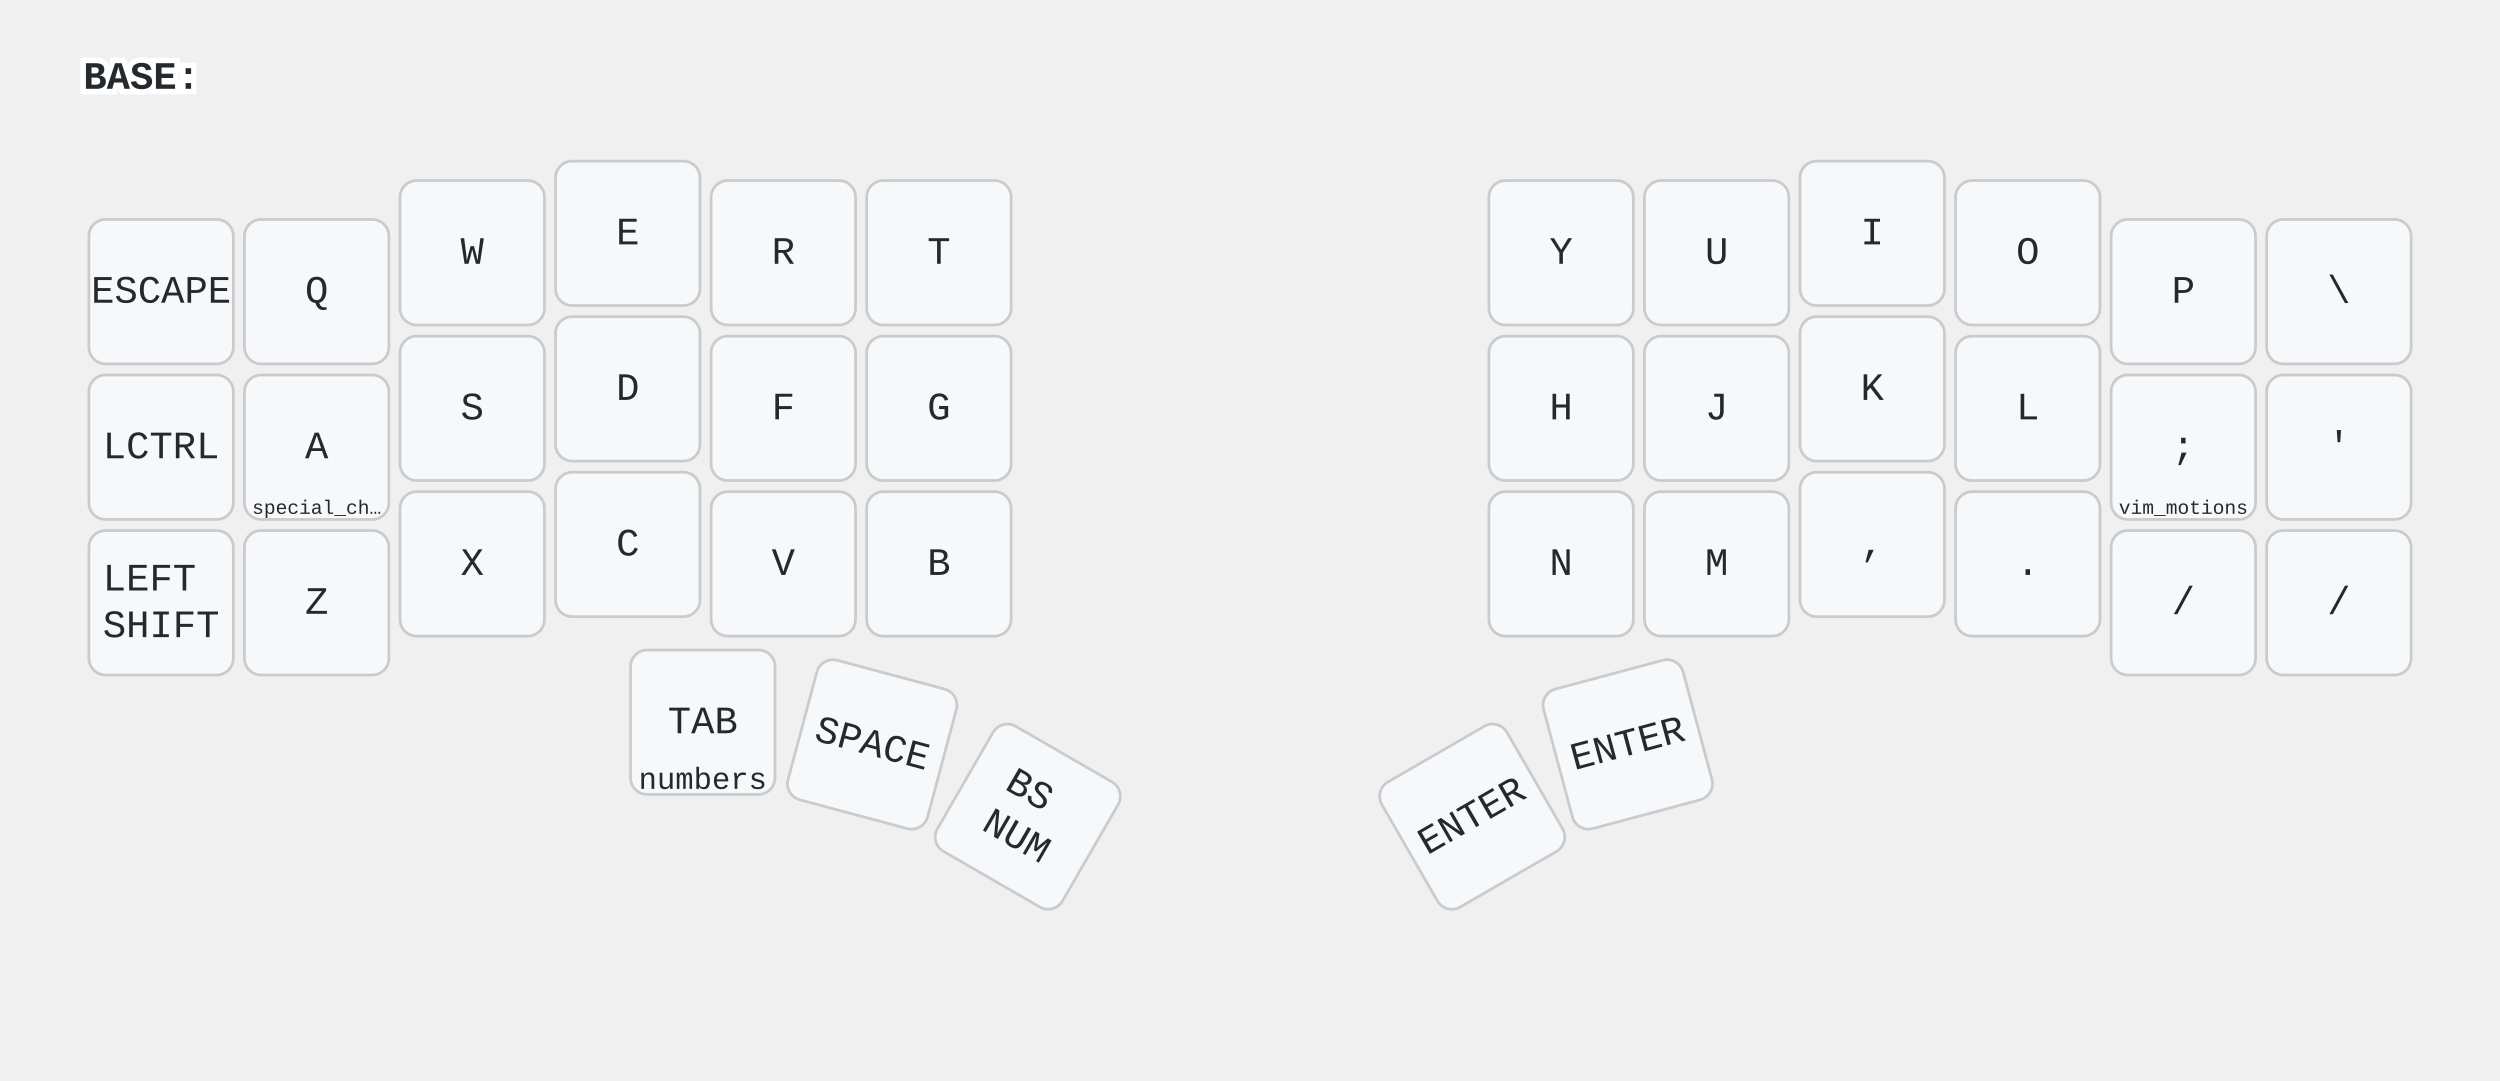
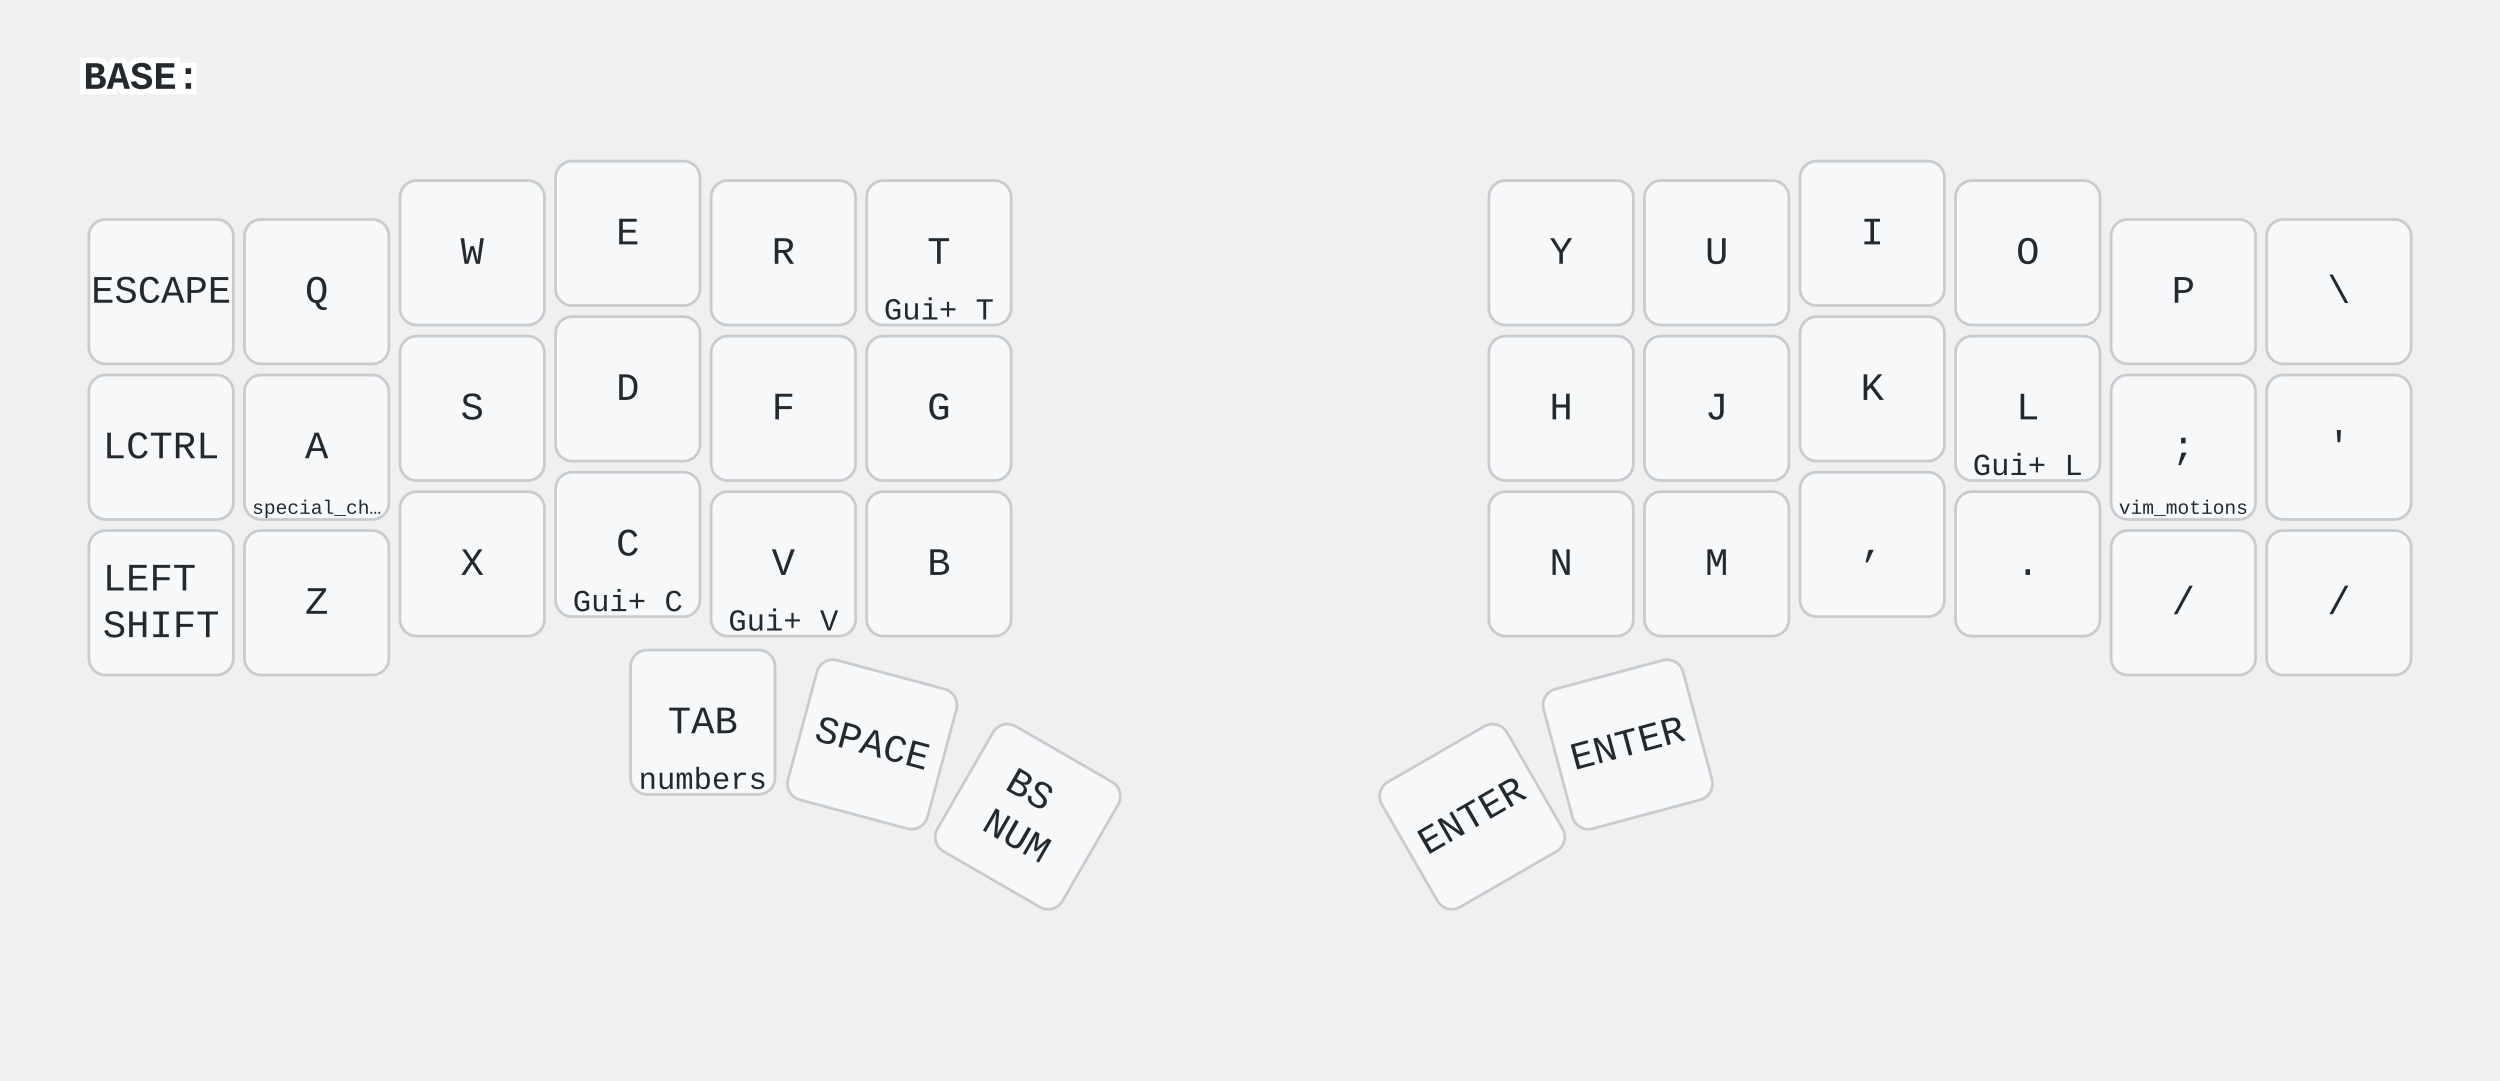
<svg xmlns="http://www.w3.org/2000/svg" width="900" height="389" viewBox="0 0 900 389" class="keymap">
  <style>/* inherit to force styles through use tags */
svg path {
    fill: inherit;
}

/* font and background color specifications */
svg.keymap {
    font-family: SFMono-Regular,Consolas,Liberation Mono,Menlo,monospace;
    font-size: 14px;
    font-kerning: normal;
    text-rendering: optimizeLegibility;
    fill: #24292e;
}

/* default key styling */
rect.key {
    fill: #f6f8fa;
}

rect.key, rect.combo {
    stroke: #c9cccf;
    stroke-width: 1;
}

/* default key side styling, only used is draw_key_sides is set */
rect.side {
    filter: brightness(90%);
}

/* color accent for combo boxes */
rect.combo, rect.combo-separate {
    fill: #cdf;
}

/* color accent for held keys */
rect.held, rect.combo.held {
    fill: #fdd;
}

/* color accent for ghost (optional) keys */
rect.ghost, rect.combo.ghost {
    stroke-dasharray: 4, 4;
    stroke-width: 2;
}

text {
    text-anchor: middle;
    dominant-baseline: middle;
}

/* styling for layer labels */
text.label {
    font-weight: bold;
    text-anchor: start;
    stroke: white;
    stroke-width: 4;
    paint-order: stroke;
}

/* styling for optional footer */
text.footer {
    text-anchor: end;
    dominant-baseline: auto;
    stroke: white;
    stroke-width: 4;
    paint-order: stroke;
}

/* styling for combo tap, and key non-tap label text */
text.combo, text.hold, text.shifted, text.left, text.right {
    font-size: 11px;
}

text.hold {
    text-anchor: middle;
    dominant-baseline: auto;
}

text.shifted {
    text-anchor: middle;
    dominant-baseline: hanging;
}

text.left {
    text-anchor: start;
}

text.right {
    text-anchor: end;
}

text.layer-activator {
    text-decoration: underline;
}

/* styling for hold/shifted label text in combo box */
text.combo.hold, text.combo.shifted, text.combo.left, text.combo.right {
    font-size: 8px;
}

/* lighter symbol for transparent keys */
text.trans {
    fill: #7b7e81;
}

/* styling for combo dendrons */
path.combo {
    stroke-width: 1;
    stroke: gray;
    fill: none;
}

/* Start Tabler Icons Cleanup */
/* cannot use height/width with glyphs */
.icon-tabler &gt; path {
    fill: inherit;
    stroke: inherit;
    stroke-width: 2;
}
/* hide tabler's default box */
.icon-tabler &gt; path[stroke="none"][fill="none"] {
    visibility: hidden;
}
/* End Tabler Icons Cleanup */

@media (prefers-color-scheme: dark) {
svg.keymap { fill: #d1d6db; }
rect.key { fill: #3f4750; }
rect.key, rect.combo { stroke: #60666c; }
rect.combo, rect.combo-separate { fill: #1f3d7a; }
rect.held, rect.combo.held { fill: #854747; }
text.label, text.footer { stroke: black; }
text.trans { fill: #7e8184; }
path.combo { stroke: #7f7f7f; }

}</style>
  <g transform="translate(30, 0)" class="layer-BASE">
    <text x="0" y="28" class="label" id="BASE">BASE:</text>
    <g transform="translate(0, 56)">
      <g transform="translate(28, 49)" class="key keypos-0">
        <rect rx="6" ry="6" x="-26" y="-26" width="52" height="52" class="key" />
        <text x="0" y="0" class="key tap">ESCAPE</text>
      </g>
      <g transform="translate(84, 49)" class="key keypos-1">
        <rect rx="6" ry="6" x="-26" y="-26" width="52" height="52" class="key" />
        <text x="0" y="0" class="key tap">Q</text>
      </g>
      <g transform="translate(140, 35)" class="key keypos-2">
        <rect rx="6" ry="6" x="-26" y="-26" width="52" height="52" class="key" />
        <text x="0" y="0" class="key tap">W</text>
      </g>
      <g transform="translate(196, 28)" class="key keypos-3">
        <rect rx="6" ry="6" x="-26" y="-26" width="52" height="52" class="key" />
        <text x="0" y="0" class="key tap">E</text>
      </g>
      <g transform="translate(252, 35)" class="key keypos-4">
        <rect rx="6" ry="6" x="-26" y="-26" width="52" height="52" class="key" />
        <text x="0" y="0" class="key tap">R</text>
      </g>
      <g transform="translate(308, 35)" class="key keypos-5">
        <rect rx="6" ry="6" x="-26" y="-26" width="52" height="52" class="key" />
        <text x="0" y="0" class="key tap">T</text>
+         <text x="0" y="24" class="key hold">Gui+ T</text>
      </g>
      <g transform="translate(532, 35)" class="key keypos-6">
        <rect rx="6" ry="6" x="-26" y="-26" width="52" height="52" class="key" />
        <text x="0" y="0" class="key tap">Y</text>
      </g>
      <g transform="translate(588, 35)" class="key keypos-7">
        <rect rx="6" ry="6" x="-26" y="-26" width="52" height="52" class="key" />
        <text x="0" y="0" class="key tap">U</text>
      </g>
      <g transform="translate(644, 28)" class="key keypos-8">
        <rect rx="6" ry="6" x="-26" y="-26" width="52" height="52" class="key" />
        <text x="0" y="0" class="key tap">I</text>
      </g>
      <g transform="translate(700, 35)" class="key keypos-9">
        <rect rx="6" ry="6" x="-26" y="-26" width="52" height="52" class="key" />
        <text x="0" y="0" class="key tap">O</text>
      </g>
      <g transform="translate(756, 49)" class="key keypos-10">
        <rect rx="6" ry="6" x="-26" y="-26" width="52" height="52" class="key" />
        <text x="0" y="0" class="key tap">P</text>
      </g>
      <g transform="translate(812, 49)" class="key keypos-11">
        <rect rx="6" ry="6" x="-26" y="-26" width="52" height="52" class="key" />
        <text x="0" y="0" class="key tap">\</text>
      </g>
      <g transform="translate(28, 105)" class="key keypos-12">
        <rect rx="6" ry="6" x="-26" y="-26" width="52" height="52" class="key" />
        <text x="0" y="0" class="key tap">LCTRL</text>
      </g>
      <g transform="translate(84, 105)" class="key keypos-13">
        <rect rx="6" ry="6" x="-26" y="-26" width="52" height="52" class="key" />
        <text x="0" y="0" class="key tap">A</text>
        <text x="0" y="24" class="key hold">
          <tspan style="font-size: 64%">special_ch…</tspan>
        </text>
      </g>
      <g transform="translate(140, 91)" class="key keypos-14">
        <rect rx="6" ry="6" x="-26" y="-26" width="52" height="52" class="key" />
        <text x="0" y="0" class="key tap">S</text>
      </g>
      <g transform="translate(196, 84)" class="key keypos-15">
        <rect rx="6" ry="6" x="-26" y="-26" width="52" height="52" class="key" />
        <text x="0" y="0" class="key tap">D</text>
      </g>
      <g transform="translate(252, 91)" class="key keypos-16">
        <rect rx="6" ry="6" x="-26" y="-26" width="52" height="52" class="key" />
        <text x="0" y="0" class="key tap">F</text>
      </g>
      <g transform="translate(308, 91)" class="key keypos-17">
        <rect rx="6" ry="6" x="-26" y="-26" width="52" height="52" class="key" />
        <text x="0" y="0" class="key tap">G</text>
      </g>
      <g transform="translate(532, 91)" class="key keypos-18">
        <rect rx="6" ry="6" x="-26" y="-26" width="52" height="52" class="key" />
        <text x="0" y="0" class="key tap">H</text>
      </g>
      <g transform="translate(588, 91)" class="key keypos-19">
        <rect rx="6" ry="6" x="-26" y="-26" width="52" height="52" class="key" />
        <text x="0" y="0" class="key tap">J</text>
      </g>
      <g transform="translate(644, 84)" class="key keypos-20">
        <rect rx="6" ry="6" x="-26" y="-26" width="52" height="52" class="key" />
        <text x="0" y="0" class="key tap">K</text>
      </g>
      <g transform="translate(700, 91)" class="key keypos-21">
        <rect rx="6" ry="6" x="-26" y="-26" width="52" height="52" class="key" />
        <text x="0" y="0" class="key tap">L</text>
+         <text x="0" y="24" class="key hold">Gui+ L</text>
      </g>
      <g transform="translate(756, 105)" class="key keypos-22">
        <rect rx="6" ry="6" x="-26" y="-26" width="52" height="52" class="key" />
        <text x="0" y="0" class="key tap">;</text>
        <text x="0" y="24" class="key hold">
          <tspan style="font-size: 64%">vim_motions</tspan>
        </text>
      </g>
      <g transform="translate(812, 105)" class="key keypos-23">
        <rect rx="6" ry="6" x="-26" y="-26" width="52" height="52" class="key" />
        <text x="0" y="0" class="key tap">'</text>
      </g>
      <g transform="translate(28, 161)" class="key keypos-24">
        <rect rx="6" ry="6" x="-26" y="-26" width="52" height="52" class="key" />
        <text x="0" y="0" class="key tap">
          <tspan x="0" dy="-0.6em">LEFT</tspan>
          <tspan x="0" dy="1.2em">SHIFT</tspan>
        </text>
      </g>
      <g transform="translate(84, 161)" class="key keypos-25">
        <rect rx="6" ry="6" x="-26" y="-26" width="52" height="52" class="key" />
        <text x="0" y="0" class="key tap">Z</text>
      </g>
      <g transform="translate(140, 147)" class="key keypos-26">
        <rect rx="6" ry="6" x="-26" y="-26" width="52" height="52" class="key" />
        <text x="0" y="0" class="key tap">X</text>
      </g>
      <g transform="translate(196, 140)" class="key keypos-27">
        <rect rx="6" ry="6" x="-26" y="-26" width="52" height="52" class="key" />
        <text x="0" y="0" class="key tap">C</text>
+         <text x="0" y="24" class="key hold">Gui+ C</text>
      </g>
      <g transform="translate(252, 147)" class="key keypos-28">
        <rect rx="6" ry="6" x="-26" y="-26" width="52" height="52" class="key" />
        <text x="0" y="0" class="key tap">V</text>
+         <text x="0" y="24" class="key hold">Gui+ V</text>
      </g>
      <g transform="translate(308, 147)" class="key keypos-29">
        <rect rx="6" ry="6" x="-26" y="-26" width="52" height="52" class="key" />
        <text x="0" y="0" class="key tap">B</text>
      </g>
      <g transform="translate(532, 147)" class="key keypos-30">
        <rect rx="6" ry="6" x="-26" y="-26" width="52" height="52" class="key" />
        <text x="0" y="0" class="key tap">N</text>
      </g>
      <g transform="translate(588, 147)" class="key keypos-31">
        <rect rx="6" ry="6" x="-26" y="-26" width="52" height="52" class="key" />
        <text x="0" y="0" class="key tap">M</text>
      </g>
      <g transform="translate(644, 140)" class="key keypos-32">
        <rect rx="6" ry="6" x="-26" y="-26" width="52" height="52" class="key" />
        <text x="0" y="0" class="key tap">,</text>
      </g>
      <g transform="translate(700, 147)" class="key keypos-33">
        <rect rx="6" ry="6" x="-26" y="-26" width="52" height="52" class="key" />
        <text x="0" y="0" class="key tap">.</text>
      </g>
      <g transform="translate(756, 161)" class="key keypos-34">
        <rect rx="6" ry="6" x="-26" y="-26" width="52" height="52" class="key" />
        <text x="0" y="0" class="key tap">/</text>
      </g>
      <g transform="translate(812, 161)" class="key keypos-35">
        <rect rx="6" ry="6" x="-26" y="-26" width="52" height="52" class="key" />
        <text x="0" y="0" class="key tap">/</text>
      </g>
      <g transform="translate(223, 204)" class="key keypos-36">
        <rect rx="6" ry="6" x="-26" y="-26" width="52" height="52" class="key" />
        <text x="0" y="0" class="key tap">TAB</text>
        <text x="0" y="24" class="key hold">numbers</text>
      </g>
      <g transform="translate(284, 212) rotate(15.0)" class="key keypos-37">
        <rect rx="6" ry="6" x="-26" y="-26" width="52" height="52" class="key" />
        <text x="0" y="0" class="key tap">SPACE</text>
      </g>
      <g transform="translate(340, 238) rotate(30.0)" class="key keypos-38">
        <rect rx="6" ry="6" x="-26" y="-26" width="52" height="52" class="key" />
        <text x="0" y="0" class="key tap">
          <tspan x="0" dy="-0.6em">BS</tspan>
          <tspan x="0" dy="1.2em">NUM</tspan>
        </text>
      </g>
      <g transform="translate(500, 238) rotate(-30.0)" class="key keypos-39">
        <rect rx="6" ry="6" x="-26" y="-26" width="52" height="52" class="key" />
        <text x="0" y="0" class="key tap">ENTER</text>
      </g>
      <g transform="translate(556, 212) rotate(-15.0)" class="key keypos-40">
        <rect rx="6" ry="6" x="-26" y="-26" width="52" height="52" class="key" />
        <text x="0" y="0" class="key tap">ENTER</text>
      </g>
    </g>
  </g>
</svg>
